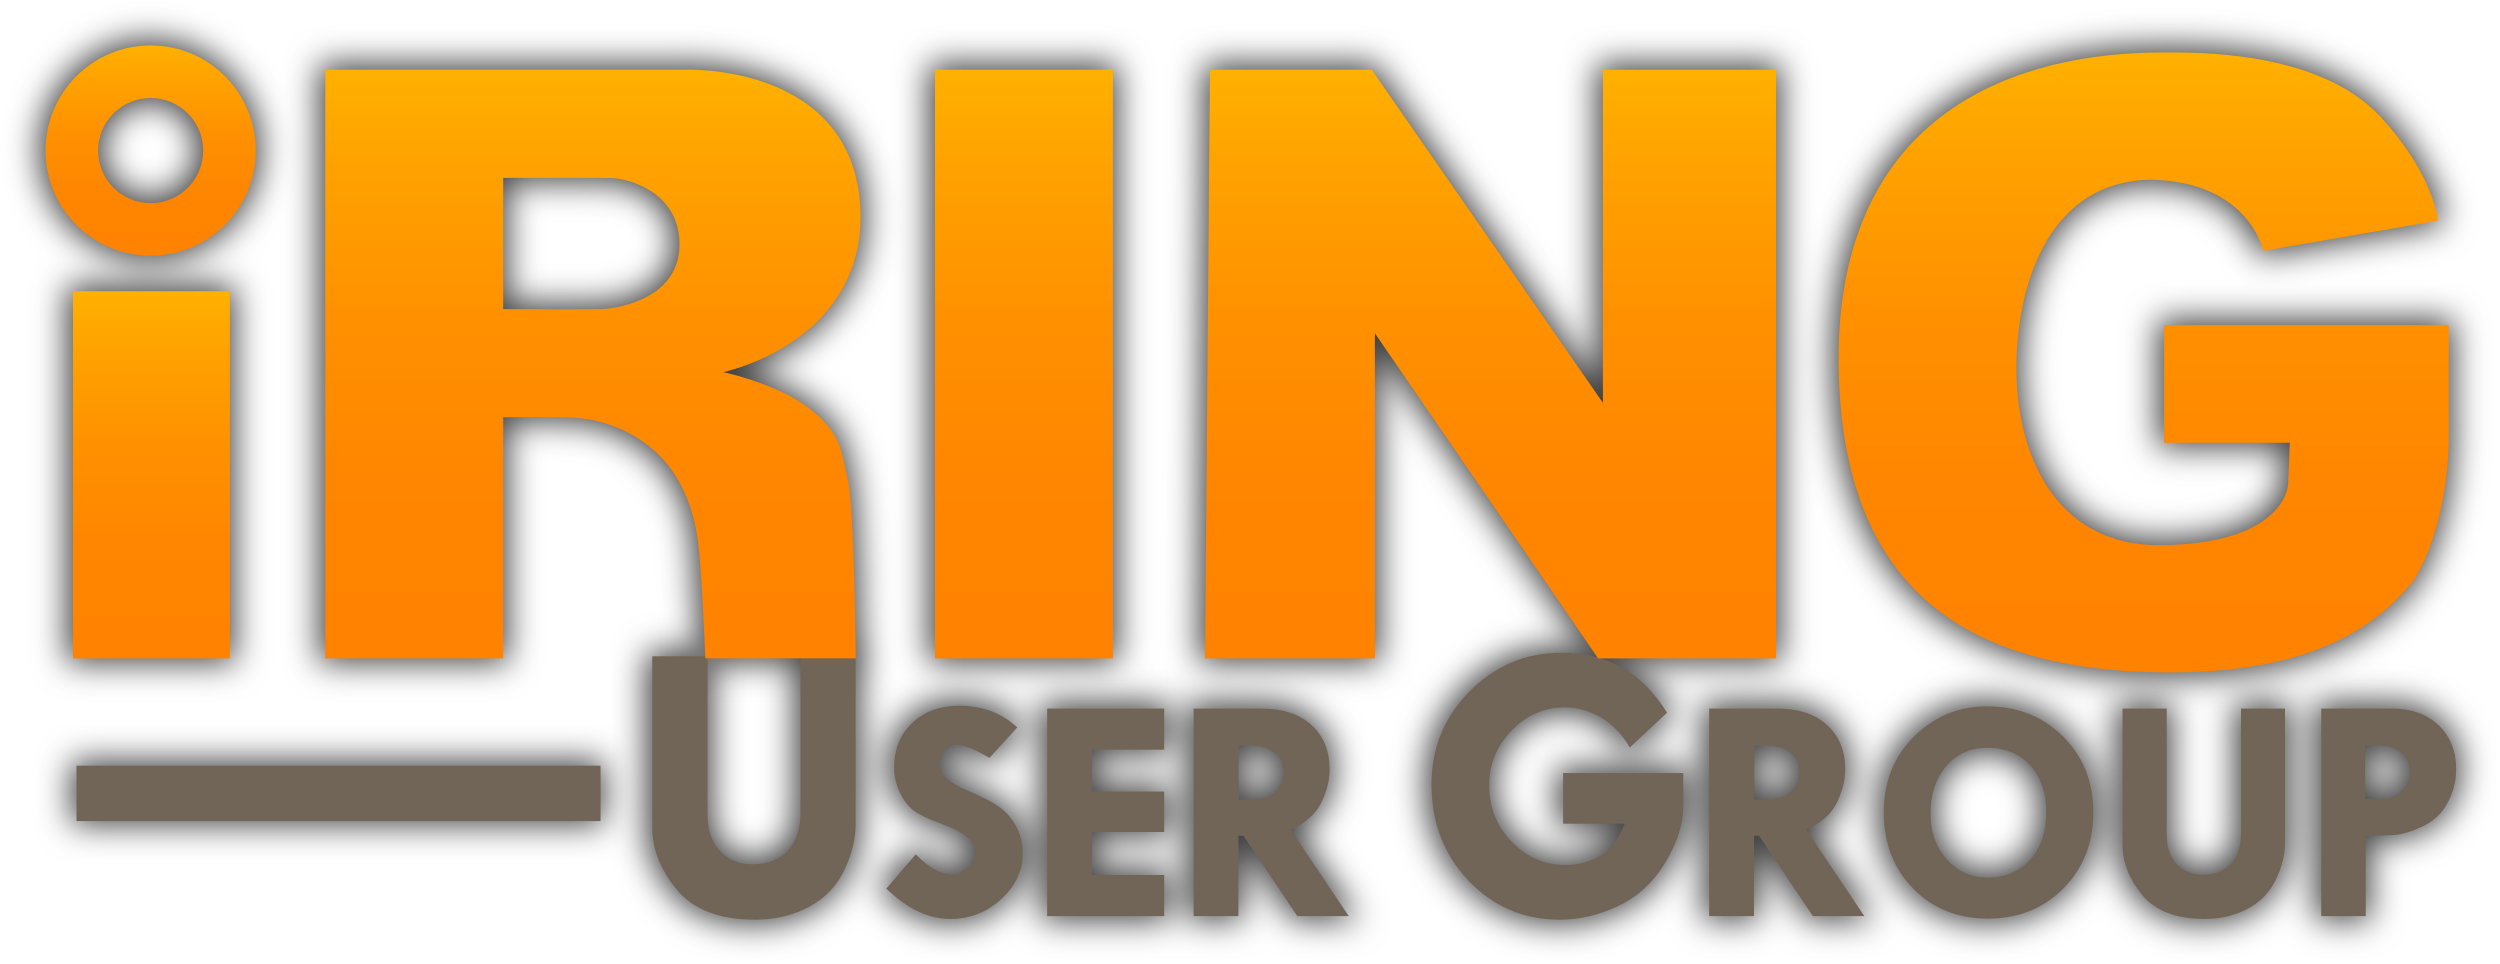
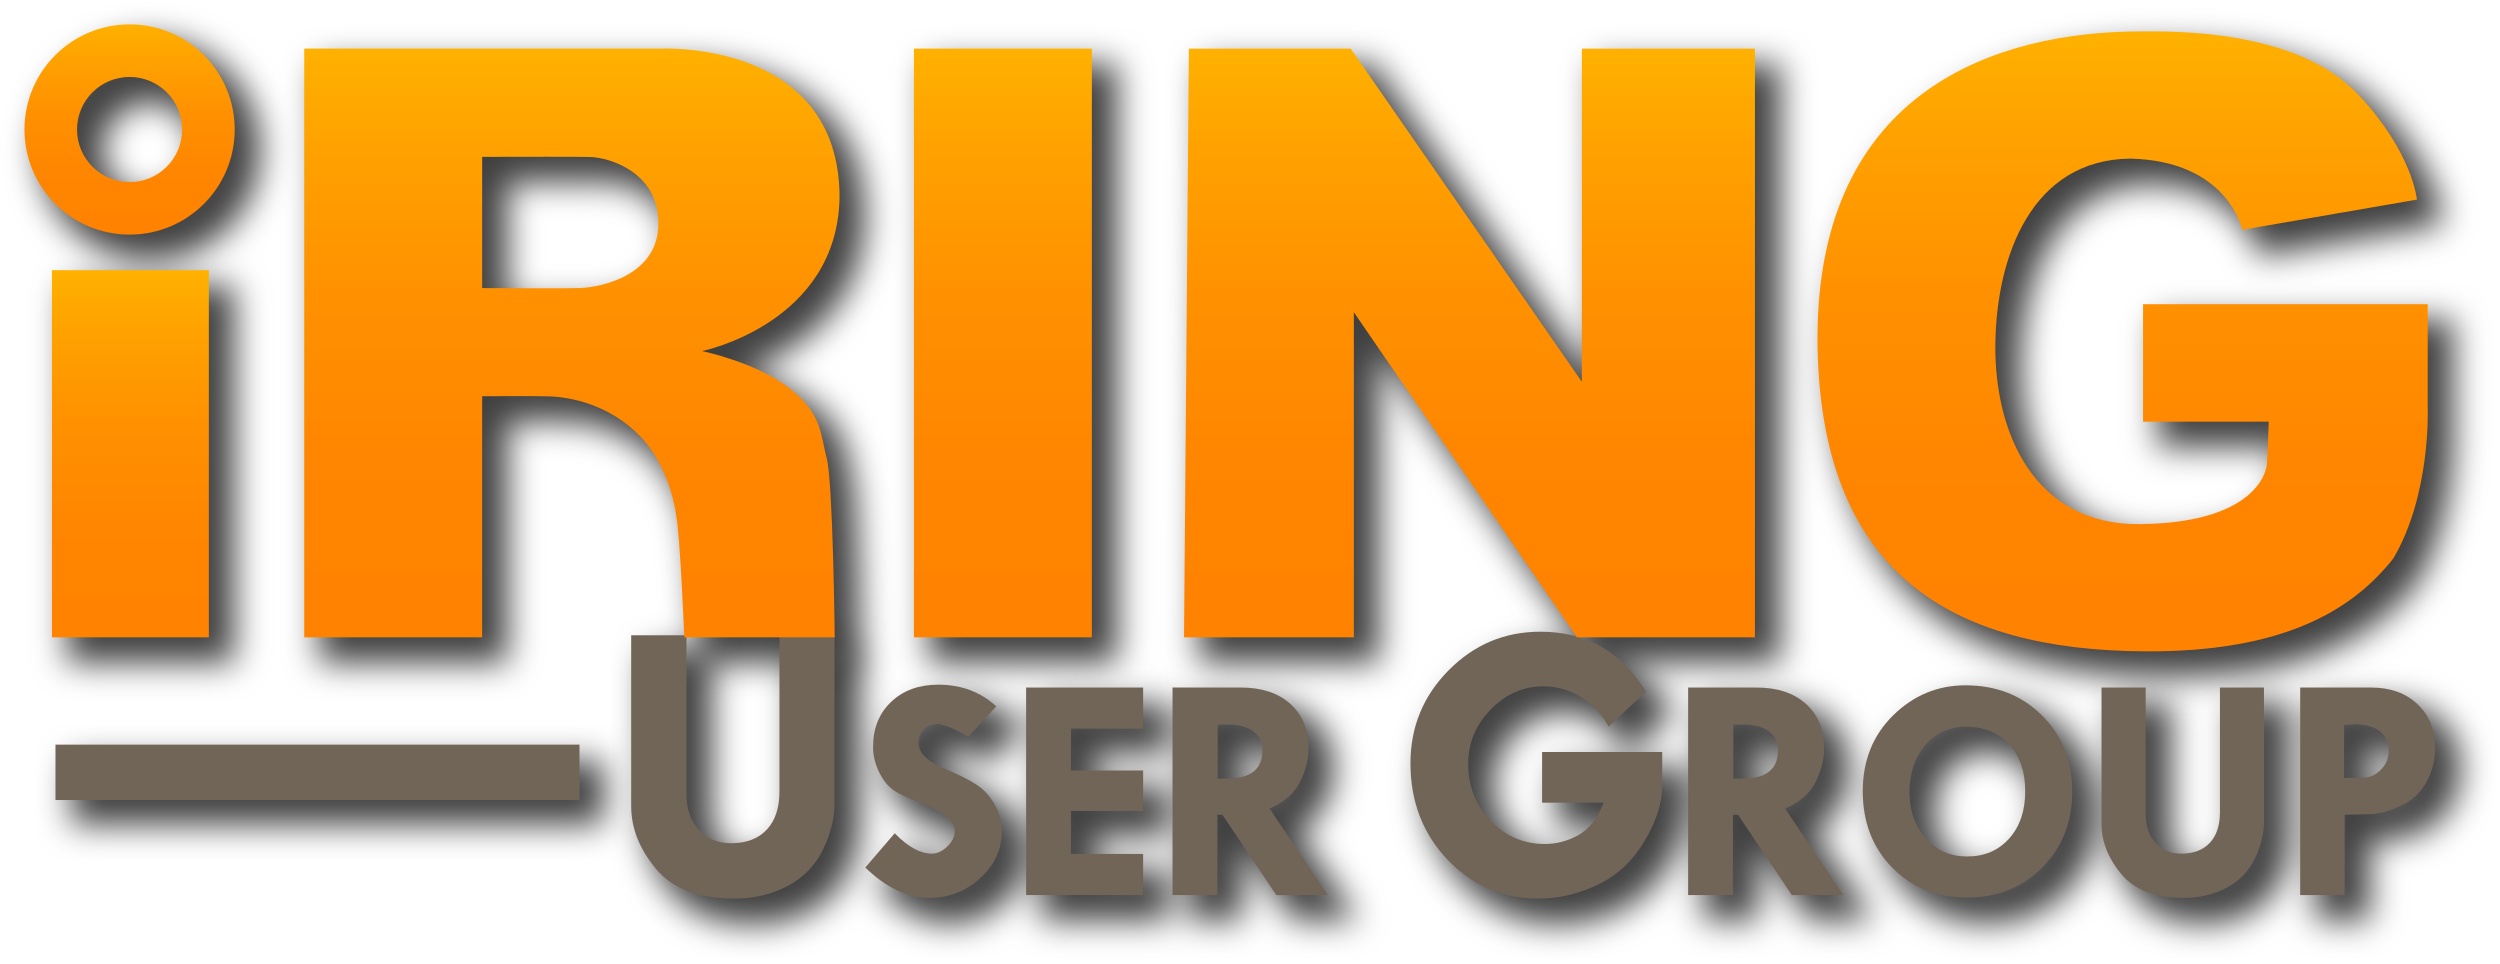
<svg xmlns="http://www.w3.org/2000/svg" version="1.1" id="Layer_1" x="0px" y="0px" width="237.576" height="91.572" viewBox="0 0 237.576 91.572" enable-background="new 0 0 229.083 83.08" xml:space="preserve">
  <defs id="defs108">
    <linearGradient id="SVGID_1_-1" gradientUnits="userSpaceOnUse" x1="137.321" y1="2.305" x2="137.321" y2="58.248">
      <stop offset="0" style="stop-color:#FFB100" id="stop26-7" />
      <stop offset="0.149" style="stop-color:#FFA300" id="stop28-4" />
      <stop offset="0.416" style="stop-color:#FF9100" id="stop30-0" />
      <stop offset="0.695" style="stop-color:#FF8600" id="stop32-9" />
      <stop offset="1" style="stop-color:#FF8200" id="stop34-4" />
    </linearGradient>
    <linearGradient id="SVGID_2_-8" gradientUnits="userSpaceOnUse" x1="92.981" y1="2.305" x2="92.981" y2="58.248">
      <stop offset="0" style="stop-color:#FFB100" id="stop39-8" />
      <stop offset="0.149" style="stop-color:#FFA300" id="stop41-2" />
      <stop offset="0.416" style="stop-color:#FF9100" id="stop43-4" />
      <stop offset="0.695" style="stop-color:#FF8600" id="stop45-5" />
      <stop offset="1" style="stop-color:#FF8200" id="stop47-5" />
    </linearGradient>
    <linearGradient id="SVGID_3_-1" gradientUnits="userSpaceOnUse" x1="10.067" y1="23.359" x2="10.067" y2="58.248">
      <stop offset="0" style="stop-color:#FFB100" id="stop54-7" />
      <stop offset="0.149" style="stop-color:#FFA300" id="stop56-1" />
      <stop offset="0.416" style="stop-color:#FF9100" id="stop58-1" />
      <stop offset="0.695" style="stop-color:#FF8600" id="stop60-5" />
      <stop offset="1" style="stop-color:#FF8200" id="stop62-2" />
    </linearGradient>
    <linearGradient id="SVGID_4_-7" gradientUnits="userSpaceOnUse" x1="9.99" y1="0" x2="9.99" y2="19.98">
      <stop offset="0" style="stop-color:#FFB100" id="stop67-6" />
      <stop offset="0.149" style="stop-color:#FFA300" id="stop69-1" />
      <stop offset="0.416" style="stop-color:#FF9100" id="stop71-4" />
      <stop offset="0.695" style="stop-color:#FF8600" id="stop73-2" />
      <stop offset="1" style="stop-color:#FF8200" id="stop75-3" />
    </linearGradient>
    <linearGradient id="SVGID_5_-2" gradientUnits="userSpaceOnUse" x1="52.023" y1="2.297" x2="52.023" y2="58.248">
      <stop offset="0" style="stop-color:#FFB100" id="stop80-2" />
      <stop offset="0.149" style="stop-color:#FFA300" id="stop82-1" />
      <stop offset="0.416" style="stop-color:#FF9100" id="stop84-6" />
      <stop offset="0.695" style="stop-color:#FF8600" id="stop86-8" />
      <stop offset="1" style="stop-color:#FF8200" id="stop88-5" />
    </linearGradient>
    <linearGradient id="SVGID_6_-7" gradientUnits="userSpaceOnUse" x1="199.388" y1="0.665" x2="199.388" y2="59.583">
      <stop offset="0" style="stop-color:#FFB100" id="stop93-6" />
      <stop offset="0.149" style="stop-color:#FFA300" id="stop95-1" />
      <stop offset="0.416" style="stop-color:#FF9100" id="stop97-8" />
      <stop offset="0.695" style="stop-color:#FF8600" id="stop99-9" />
      <stop offset="1" style="stop-color:#FF8200" id="stop101-2" />
    </linearGradient>
    <filter id="filter4177" x="-0.075" width="1.15" y="-0.712" height="2.423" color-interpolation-filters="sRGB">
      <feGaussianBlur stdDeviation="1.561" id="feGaussianBlur4179" />
    </filter>
    <filter id="filter4181" x="-0.022" width="1.044" y="-0.148" height="1.295" color-interpolation-filters="sRGB">
      <feGaussianBlur stdDeviation="1.561" id="feGaussianBlur4183" />
    </filter>
    <filter id="filter4185" color-interpolation-filters="sRGB">
      <feGaussianBlur stdDeviation="1.561" id="feGaussianBlur4187" />
    </filter>
  </defs>
  <rect style="opacity:0.75;fill:#000000;fill-opacity:1;stroke:#000000;stroke-width:0.8;stroke-miterlimit:4;stroke-opacity:1;stroke-dasharray:none;filter:url(#filter4177)" id="rect3805-7" width="49.796" height="5.264" x="7.194" y="72.692" />
  <g id="g3-9" style="opacity:0.75;fill:#000000;fill-opacity:1;stroke:#000000;stroke-opacity:1;filter:url(#filter4181)" transform="translate(4.245968,4.245966)">
    <path d="m 57.656,58.053 h 5.256 V 73.15 c 0,1.404 0.389,2.533 1.168,3.385 0.778,0.854 1.802,1.279 3.07,1.279 1.457,0 2.587,-0.43 3.392,-1.289 0.804,-0.857 1.205,-2.07 1.205,-3.637 V 58.053 h 5.237 v 15.982 c 0,1.404 -0.364,2.861 -1.093,4.371 -0.729,1.512 -1.85,2.668 -3.362,3.469 -1.514,0.803 -3.206,1.205 -5.077,1.205 -3.391,0 -5.871,-0.943 -7.441,-2.83 -1.57,-1.887 -2.354,-3.871 -2.354,-5.951 V 58.053 z" id="path5-5" style="fill:#000000;fill-opacity:1;stroke:#000000;stroke-opacity:1" />
    <path d="m 92.346,64.809 -2.647,2.898 c -1.395,-0.82 -2.398,-1.232 -3.01,-1.232 -0.472,0 -0.878,0.178 -1.219,0.533 -0.342,0.355 -0.512,0.779 -0.512,1.27 0,0.971 0.883,1.813 2.648,2.523 1.294,0.551 2.271,1.049 2.934,1.494 0.663,0.445 1.217,1.064 1.663,1.855 0.446,0.791 0.67,1.646 0.67,2.568 0,1.691 -0.685,3.164 -2.055,4.414 -1.369,1.252 -2.986,1.879 -4.853,1.879 -2.046,0 -4.067,-0.961 -6.063,-2.885 l 2.799,-3.258 c 1.254,1.291 2.427,1.938 3.521,1.938 0.512,0 1.003,-0.229 1.475,-0.682 0.472,-0.455 0.707,-0.932 0.707,-1.432 0,-1.029 -1.088,-1.936 -3.265,-2.721 -1.244,-0.453 -2.127,-0.877 -2.648,-1.271 -0.521,-0.396 -0.961,-0.971 -1.316,-1.729 -0.356,-0.756 -0.534,-1.529 -0.534,-2.32 0,-1.752 0.571,-3.174 1.715,-4.264 1.144,-1.092 2.639,-1.639 4.484,-1.639 2.185,0.002 4.021,0.69 5.506,2.061 z" id="path7-4" style="fill:#000000;fill-opacity:1;stroke:#000000;stroke-opacity:1" />
    <path d="m 95.187,63.021 h 11.12 v 3.904 h -6.861 v 3.98 h 6.861 v 3.844 h -6.861 v 4.086 h 6.861 v 3.904 H 95.187 V 63.021 z" id="path9-3" style="fill:#000000;fill-opacity:1;stroke:#000000;stroke-opacity:1" />
    <path d="m 109.103,63.021 h 6.508 c 1.979,0 3.543,0.52 4.693,1.561 1.148,1.041 1.725,2.447 1.725,4.219 0,1.01 -0.264,2.061 -0.791,3.152 -0.529,1.09 -1.5,1.945 -2.918,2.566 l 5.529,8.221 h -4.893 l -5.114,-7.629 h -0.481 v 7.629 h -4.259 V 63.021 z m 4.289,3.514 v 5.137 h 0.921 c 2.224,0 3.337,-0.906 3.337,-2.719 0,-0.74 -0.289,-1.328 -0.869,-1.764 -0.578,-0.436 -1.381,-0.654 -2.408,-0.654 h -0.981 z" id="path11-1" style="fill:#000000;fill-opacity:1;stroke:#000000;stroke-opacity:1" />
    <path d="m 154.093,63.412 -3.541,3.309 c -0.742,-1.279 -1.658,-2.234 -2.752,-2.867 -1.092,-0.633 -2.234,-0.949 -3.428,-0.949 -1.934,0 -3.615,0.732 -5.039,2.199 -1.426,1.467 -2.139,3.197 -2.139,5.189 0,2.119 0.713,3.914 2.139,5.387 1.424,1.473 3.143,2.209 5.152,2.209 1.092,0 2.145,-0.275 3.154,-0.826 1.012,-0.551 1.824,-1.586 2.439,-3.104 h -5.857 v -4.813 h 11.416 v 3.195 c 0,1.643 -0.566,3.408 -1.695,5.293 -1.131,1.889 -2.619,3.266 -4.465,4.137 -1.846,0.873 -3.711,1.309 -5.596,1.309 -3.416,0 -6.299,-1.236 -8.646,-3.705 -2.35,-2.469 -3.523,-5.521 -3.523,-9.156 0,-3.447 1.209,-6.395 3.627,-8.838 2.418,-2.445 5.328,-3.666 8.732,-3.666 4.345,0 7.686,1.898 10.022,5.697 z" id="path13-2" style="fill:#000000;fill-opacity:1;stroke:#000000;stroke-opacity:1" />
    <path d="m 158.099,63.021 h 6.508 c 1.979,0 3.543,0.52 4.693,1.561 1.148,1.041 1.725,2.447 1.725,4.219 0,1.01 -0.264,2.061 -0.791,3.152 -0.529,1.09 -1.5,1.945 -2.918,2.566 l 5.529,8.221 h -4.893 l -5.113,-7.629 h -0.482 v 7.629 h -4.258 V 63.021 z m 4.289,3.514 v 5.137 h 0.92 c 2.225,0 3.338,-0.906 3.338,-2.719 0,-0.74 -0.289,-1.328 -0.869,-1.764 -0.578,-0.436 -1.381,-0.654 -2.408,-0.654 h -0.981 z" id="path15-3" style="fill:#000000;fill-opacity:1;stroke:#000000;stroke-opacity:1" />
    <path d="m 174.693,72.873 c 0,-2.914 0.965,-5.318 2.896,-7.217 1.932,-1.896 4.221,-2.846 6.869,-2.846 2.93,0 5.352,0.953 7.268,2.861 1.916,1.908 2.875,4.318 2.875,7.232 0,2.893 -0.949,5.295 -2.844,7.209 -1.896,1.912 -4.283,2.867 -7.162,2.867 -2.881,0 -5.25,-0.951 -7.111,-2.854 -1.861,-1.903 -2.791,-4.318 -2.791,-7.252 z m 9.961,-6.127 c -1.654,-0.031 -2.988,0.541 -4.002,1.711 -1.014,1.172 -1.52,2.684 -1.52,4.537 0,1.752 0.516,3.203 1.549,4.355 1.033,1.15 2.338,1.727 3.914,1.727 1.654,0 2.99,-0.568 4.01,-1.705 1.018,-1.137 1.527,-2.635 1.527,-4.498 0,-1.832 -0.5,-3.305 -1.498,-4.416 -0.998,-1.111 -2.324,-1.682 -3.98,-1.711 z" id="path17-3" style="fill:#000000;fill-opacity:1;stroke:#000000;stroke-opacity:1" />
    <path d="m 197.382,63.021 h 4.197 v 12.061 c 0,1.121 0.313,2.021 0.934,2.703 0.621,0.68 1.439,1.021 2.453,1.021 1.164,0 2.066,-0.344 2.709,-1.029 0.641,-0.686 0.963,-1.654 0.963,-2.906 v -11.85 h 4.182 v 12.766 c 0,1.121 -0.291,2.285 -0.871,3.492 -0.582,1.207 -1.479,2.131 -2.688,2.771 -1.209,0.64 -2.561,0.961 -4.055,0.961 -2.709,0 -4.689,-0.754 -5.943,-2.262 -1.254,-1.506 -1.881,-3.09 -1.881,-4.752 V 63.021 z" id="path19-4" style="fill:#000000;fill-opacity:1;stroke:#000000;stroke-opacity:1" />
    <path d="m 216.263,63.021 h 6.756 c 1.816,0 3.281,0.527 4.395,1.584 1.114,1.057 1.67,2.445 1.67,4.168 0,1.131 -0.273,2.205 -0.82,3.221 -0.547,1.018 -1.371,1.775 -2.475,2.275 -1.104,0.502 -2.047,0.762 -2.828,0.781 l -2.469,0.061 v 7.629 h -4.229 V 63.021 z m 4.168,3.545 v 5.045 h 1.656 c 0.711,0 1.32,-0.256 1.828,-0.766 0.506,-0.51 0.76,-1.117 0.76,-1.816 0,-0.801 -0.287,-1.422 -0.857,-1.863 -0.572,-0.439 -1.385,-0.66 -2.438,-0.66 l -0.949,0.06 z" id="path21-1" style="fill:#000000;fill-opacity:1;stroke:#000000;stroke-opacity:1" />
  </g>
  <g id="g23-1" style="opacity:0.75;fill:#000000;fill-opacity:1;stroke:#000000;stroke-opacity:1;filter:url(#filter4185)" transform="translate(4.245968,4.245966)">
    <linearGradient id="linearGradient3863" gradientUnits="userSpaceOnUse" x1="137.321" y1="2.305" x2="137.321" y2="58.248">
      <stop offset="0" style="stop-color:#FFB100" id="stop3865" />
      <stop offset="0.149" style="stop-color:#FFA300" id="stop3867" />
      <stop offset="0.416" style="stop-color:#FF9100" id="stop3869" />
      <stop offset="0.695" style="stop-color:#FF8600" id="stop3871" />
      <stop offset="1" style="stop-color:#FF8200" id="stop3873" />
    </linearGradient>
    <polygon points="126.332,27.357 126.332,58.248 110.194,58.248 110.655,2.305 126.025,2.305 148.001,33.965 148.001,2.307 164.447,2.307 164.447,58.248 147.541,58.248 " id="polygon36-3" style="fill:#000000;fill-opacity:1;stroke:#000000;stroke-opacity:1" />
    <linearGradient id="linearGradient3876" gradientUnits="userSpaceOnUse" x1="92.981" y1="2.305" x2="92.981" y2="58.248">
      <stop offset="0" style="stop-color:#FFB100" id="stop3878" />
      <stop offset="0.149" style="stop-color:#FFA300" id="stop3880" />
      <stop offset="0.416" style="stop-color:#FF9100" id="stop3882" />
      <stop offset="0.695" style="stop-color:#FF8600" id="stop3884" />
      <stop offset="1" style="stop-color:#FF8200" id="stop3886" />
    </linearGradient>
    <rect x="84.528" y="2.305" width="16.906" height="55.943" id="rect49-8" style="fill:#000000;fill-opacity:1;stroke:#000000;stroke-opacity:1" />
    <g id="g51-7" style="fill:#000000;fill-opacity:1;stroke:#000000;stroke-opacity:1">
      <linearGradient id="linearGradient3890" gradientUnits="userSpaceOnUse" x1="10.067" y1="23.359" x2="10.067" y2="58.248">
        <stop offset="0" style="stop-color:#FFB100" id="stop3892" />
        <stop offset="0.149" style="stop-color:#FFA300" id="stop3894" />
        <stop offset="0.416" style="stop-color:#FF9100" id="stop3896" />
        <stop offset="0.695" style="stop-color:#FF8600" id="stop3898" />
        <stop offset="1" style="stop-color:#FF8200" id="stop3900" />
      </linearGradient>
      <rect x="2.613" y="23.359" width="14.907" height="34.889" id="rect64-4" style="fill:#000000;fill-opacity:1;stroke:#000000;stroke-opacity:1" />
      <linearGradient id="linearGradient3903" gradientUnits="userSpaceOnUse" x1="9.99" y1="0" x2="9.99" y2="19.98">
        <stop offset="0" style="stop-color:#FFB100" id="stop3905" />
        <stop offset="0.149" style="stop-color:#FFA300" id="stop3907" />
        <stop offset="0.416" style="stop-color:#FF9100" id="stop3909" />
        <stop offset="0.695" style="stop-color:#FF8600" id="stop3911" />
        <stop offset="1" style="stop-color:#FF8200" id="stop3913" />
      </linearGradient>
      <path d="M 9.99,0 C 4.473,0 0,4.473 0,9.99 c 0,5.517 4.473,9.99 9.99,9.99 5.517,0 9.989,-4.473 9.989,-9.99 C 19.979,4.473 15.508,0 9.99,0 z m 0,14.986 c -2.759,0 -4.995,-2.236 -4.995,-4.996 0,-2.758 2.236,-4.994 4.995,-4.994 2.758,0 4.994,2.236 4.994,4.994 0,2.76 -2.236,4.996 -4.994,4.996 z" id="path77-2" style="fill:#000000;fill-opacity:1;stroke:#000000;stroke-opacity:1" />
    </g>
    <linearGradient id="linearGradient3916" gradientUnits="userSpaceOnUse" x1="52.023" y1="2.297" x2="52.023" y2="58.248">
      <stop offset="0" style="stop-color:#FFB100" id="stop3918" />
      <stop offset="0.149" style="stop-color:#FFA300" id="stop3920" />
      <stop offset="0.416" style="stop-color:#FF9100" id="stop3922" />
      <stop offset="0.695" style="stop-color:#FF8600" id="stop3924" />
      <stop offset="1" style="stop-color:#FF8200" id="stop3926" />
    </linearGradient>
    <path d="m 72.695,34.58 c -3.126,-2.459 -8.3,-3.535 -8.3,-3.535 0,0 12.858,-2.611 13.063,-14.6 C 77.458,1.486 60.553,2.304 60.553,2.304 h -17.06 l 0,0 H 26.588 v 55.943 h 16.906 v -22.91 c 1.862,-0.012 4.924,-0.023 6.301,0.012 2.05,0.051 5.841,0.768 8.761,3.842 2.92,3.072 3.381,7.531 3.381,7.531 0.358,1.689 0.769,11.525 0.769,11.525 h 14.293 c 0,0 -0.153,-14.752 -0.769,-17.059 -0.615,-2.305 -0.41,-4.149 -3.535,-6.608 z M 52.868,25.053 c -0.92,0.045 -6.592,0.021 -9.374,0.008 V 12.59 c 3.872,-0.012 9.212,-0.018 10.297,0.014 1.742,0.051 6.455,1.408 6.455,6.301 0,4.917 -5.328,6.044 -7.378,6.148 z" id="path90-7" style="fill:#000000;fill-opacity:1;stroke:#000000;stroke-opacity:1" />
    <linearGradient id="linearGradient3929" gradientUnits="userSpaceOnUse" x1="199.388" y1="0.665" x2="199.388" y2="59.583">
      <stop offset="0" style="stop-color:#FFB100" id="stop3931" />
      <stop offset="0.149" style="stop-color:#FFA300" id="stop3933" />
      <stop offset="0.416" style="stop-color:#FF9100" id="stop3935" />
      <stop offset="0.695" style="stop-color:#FF8600" id="stop3937" />
      <stop offset="1" style="stop-color:#FF8200" id="stop3939" />
    </linearGradient>
    <path d="M 228.38,36.527 V 26.59 h -27.049 v 11.166 h 11.939 c -0.039,1.266 -0.098,2.951 -0.156,3.895 -0.104,1.639 -2.049,5.736 -12.09,5.84 -10.041,0.104 -13.832,-8.709 -13.73,-17.111 0.104,-8.4 3.484,-17.52 12.809,-17.623 9.322,0.205 10.654,6.764 10.654,6.764 l 16.6,-2.869 c 0,0 -0.385,-4.436 -5.533,-9.938 -5.943,-6.354 -17.93,-6.045 -20.697,-6.045 -13.523,0 -30.736,5.43 -30.736,29.199 0.102,22.336 12.703,29.611 31.146,29.715 13.115,0.072 19.672,-3.895 23.564,-8.814 3.588,-6.046 3.279,-14.242 3.279,-14.242 z" id="path103-7" style="fill:#000000;fill-opacity:1;stroke:#000000;stroke-opacity:1" />
  </g>
-   <rect style="fill:#716558;fill-opacity:1;stroke:none" id="rect3805" width="49.796" height="5.264" x="7.273" y="72.763" />
-   <g id="g3" style="stroke:none" transform="translate(4.325362,4.316817)">
+   <rect style="fill:#716558;fill-opacity:1;stroke:none" id="rect3805" width="49.796" height="5.264" x="5.273" y="70.763" />
+   <g id="g3" style="stroke:none" transform="translate(2.325362,2.316817)">
    <path d="m 57.656,58.053 h 5.256 V 73.15 c 0,1.404 0.389,2.533 1.168,3.385 0.778,0.854 1.802,1.279 3.07,1.279 1.457,0 2.587,-0.43 3.392,-1.289 0.804,-0.857 1.205,-2.07 1.205,-3.637 V 58.053 h 5.237 v 15.982 c 0,1.404 -0.364,2.861 -1.093,4.371 -0.729,1.512 -1.85,2.668 -3.362,3.469 -1.514,0.803 -3.206,1.205 -5.077,1.205 -3.391,0 -5.871,-0.943 -7.441,-2.83 -1.57,-1.887 -2.354,-3.871 -2.354,-5.951 V 58.053 z" id="path5" style="fill:#716558;stroke:none" />
    <path d="m 92.346,64.809 -2.647,2.898 c -1.395,-0.82 -2.398,-1.232 -3.01,-1.232 -0.472,0 -0.878,0.178 -1.219,0.533 -0.342,0.355 -0.512,0.779 -0.512,1.27 0,0.971 0.883,1.813 2.648,2.523 1.294,0.551 2.271,1.049 2.934,1.494 0.663,0.445 1.217,1.064 1.663,1.855 0.446,0.791 0.67,1.646 0.67,2.568 0,1.691 -0.685,3.164 -2.055,4.414 -1.369,1.252 -2.986,1.879 -4.853,1.879 -2.046,0 -4.067,-0.961 -6.063,-2.885 l 2.799,-3.258 c 1.254,1.291 2.427,1.938 3.521,1.938 0.512,0 1.003,-0.229 1.475,-0.682 0.472,-0.455 0.707,-0.932 0.707,-1.432 0,-1.029 -1.088,-1.936 -3.265,-2.721 -1.244,-0.453 -2.127,-0.877 -2.648,-1.271 -0.521,-0.396 -0.961,-0.971 -1.316,-1.729 -0.356,-0.756 -0.534,-1.529 -0.534,-2.32 0,-1.752 0.571,-3.174 1.715,-4.264 1.144,-1.092 2.639,-1.639 4.484,-1.639 2.185,0.002 4.021,0.69 5.506,2.061 z" id="path7" style="fill:#716558;stroke:none" />
    <path d="m 95.187,63.021 h 11.12 v 3.904 h -6.861 v 3.98 h 6.861 v 3.844 h -6.861 v 4.086 h 6.861 v 3.904 H 95.187 V 63.021 z" id="path9" style="fill:#716558;stroke:none" />
    <path d="m 109.103,63.021 h 6.508 c 1.979,0 3.543,0.52 4.693,1.561 1.148,1.041 1.725,2.447 1.725,4.219 0,1.01 -0.264,2.061 -0.791,3.152 -0.529,1.09 -1.5,1.945 -2.918,2.566 l 5.529,8.221 h -4.893 l -5.114,-7.629 h -0.481 v 7.629 h -4.259 V 63.021 z m 4.289,3.514 v 5.137 h 0.921 c 2.224,0 3.337,-0.906 3.337,-2.719 0,-0.74 -0.289,-1.328 -0.869,-1.764 -0.578,-0.436 -1.381,-0.654 -2.408,-0.654 h -0.981 z" id="path11" style="fill:#716558;stroke:none" />
    <path d="m 154.093,63.412 -3.541,3.309 c -0.742,-1.279 -1.658,-2.234 -2.752,-2.867 -1.092,-0.633 -2.234,-0.949 -3.428,-0.949 -1.934,0 -3.615,0.732 -5.039,2.199 -1.426,1.467 -2.139,3.197 -2.139,5.189 0,2.119 0.713,3.914 2.139,5.387 1.424,1.473 3.143,2.209 5.152,2.209 1.092,0 2.145,-0.275 3.154,-0.826 1.012,-0.551 1.824,-1.586 2.439,-3.104 h -5.857 v -4.813 h 11.416 v 3.195 c 0,1.643 -0.566,3.408 -1.695,5.293 -1.131,1.889 -2.619,3.266 -4.465,4.137 -1.846,0.873 -3.711,1.309 -5.596,1.309 -3.416,0 -6.299,-1.236 -8.646,-3.705 -2.35,-2.469 -3.523,-5.521 -3.523,-9.156 0,-3.447 1.209,-6.395 3.627,-8.838 2.418,-2.445 5.328,-3.666 8.732,-3.666 4.345,0 7.686,1.898 10.022,5.697 z" id="path13" style="fill:#716558;stroke:none" />
    <path d="m 158.099,63.021 h 6.508 c 1.979,0 3.543,0.52 4.693,1.561 1.148,1.041 1.725,2.447 1.725,4.219 0,1.01 -0.264,2.061 -0.791,3.152 -0.529,1.09 -1.5,1.945 -2.918,2.566 l 5.529,8.221 h -4.893 l -5.113,-7.629 h -0.482 v 7.629 h -4.258 V 63.021 z m 4.289,3.514 v 5.137 h 0.92 c 2.225,0 3.338,-0.906 3.338,-2.719 0,-0.74 -0.289,-1.328 -0.869,-1.764 -0.578,-0.436 -1.381,-0.654 -2.408,-0.654 h -0.981 z" id="path15" style="fill:#716558;stroke:none" />
    <path d="m 174.693,72.873 c 0,-2.914 0.965,-5.318 2.896,-7.217 1.932,-1.896 4.221,-2.846 6.869,-2.846 2.93,0 5.352,0.953 7.268,2.861 1.916,1.908 2.875,4.318 2.875,7.232 0,2.893 -0.949,5.295 -2.844,7.209 -1.896,1.912 -4.283,2.867 -7.162,2.867 -2.881,0 -5.25,-0.951 -7.111,-2.854 -1.861,-1.903 -2.791,-4.318 -2.791,-7.252 z m 9.961,-6.127 c -1.654,-0.031 -2.988,0.541 -4.002,1.711 -1.014,1.172 -1.52,2.684 -1.52,4.537 0,1.752 0.516,3.203 1.549,4.355 1.033,1.15 2.338,1.727 3.914,1.727 1.654,0 2.99,-0.568 4.01,-1.705 1.018,-1.137 1.527,-2.635 1.527,-4.498 0,-1.832 -0.5,-3.305 -1.498,-4.416 -0.998,-1.111 -2.324,-1.682 -3.98,-1.711 z" id="path17" style="fill:#716558;stroke:none" />
    <path d="m 197.382,63.021 h 4.197 v 12.061 c 0,1.121 0.313,2.021 0.934,2.703 0.621,0.68 1.439,1.021 2.453,1.021 1.164,0 2.066,-0.344 2.709,-1.029 0.641,-0.686 0.963,-1.654 0.963,-2.906 v -11.85 h 4.182 v 12.766 c 0,1.121 -0.291,2.285 -0.871,3.492 -0.582,1.207 -1.479,2.131 -2.688,2.771 -1.209,0.64 -2.561,0.961 -4.055,0.961 -2.709,0 -4.689,-0.754 -5.943,-2.262 -1.254,-1.506 -1.881,-3.09 -1.881,-4.752 V 63.021 z" id="path19" style="fill:#716558;stroke:none" />
    <path d="m 216.263,63.021 h 6.756 c 1.816,0 3.281,0.527 4.395,1.584 1.114,1.057 1.67,2.445 1.67,4.168 0,1.131 -0.273,2.205 -0.82,3.221 -0.547,1.018 -1.371,1.775 -2.475,2.275 -1.104,0.502 -2.047,0.762 -2.828,0.781 l -2.469,0.061 v 7.629 h -4.229 V 63.021 z m 4.168,3.545 v 5.045 h 1.656 c 0.711,0 1.32,-0.256 1.828,-0.766 0.506,-0.51 0.76,-1.117 0.76,-1.816 0,-0.801 -0.287,-1.422 -0.857,-1.863 -0.572,-0.439 -1.385,-0.66 -2.438,-0.66 l -0.949,0.06 z" id="path21" style="fill:#716558;stroke:none" />
  </g>
-   <g id="g23" style="stroke:none" transform="translate(4.325362,4.316817)">
+   <g id="g23" style="stroke:none" transform="translate(2.325362,2.316817)">
    <linearGradient id="SVGID_1_" gradientUnits="userSpaceOnUse" x1="137.321" y1="2.305" x2="137.321" y2="58.248">
      <stop offset="0" style="stop-color:#FFB100" id="stop26" />
      <stop offset="0.149" style="stop-color:#FFA300" id="stop28" />
      <stop offset="0.416" style="stop-color:#FF9100" id="stop30" />
      <stop offset="0.695" style="stop-color:#FF8600" id="stop32" />
      <stop offset="1" style="stop-color:#FF8200" id="stop34" />
    </linearGradient>
-     <polygon points="110.194,58.248 110.655,2.305 126.025,2.305 148.001,33.965 148.001,2.307 164.447,2.307 164.447,58.248 147.541,58.248 126.332,27.357 126.332,58.248 " id="polygon36" style="fill:url(#SVGID_1_);stroke:none" />
+     <polygon points="126.025,2.305 148.001,33.965 148.001,2.307 164.447,2.307 164.447,58.248 147.541,58.248 126.332,27.357 126.332,58.248 110.194,58.248 110.655,2.305 " id="polygon36" style="fill:url(#SVGID_1_);stroke:none" />
    <linearGradient id="SVGID_2_" gradientUnits="userSpaceOnUse" x1="92.981" y1="2.305" x2="92.981" y2="58.248">
      <stop offset="0" style="stop-color:#FFB100" id="stop39" />
      <stop offset="0.149" style="stop-color:#FFA300" id="stop41" />
      <stop offset="0.416" style="stop-color:#FF9100" id="stop43" />
      <stop offset="0.695" style="stop-color:#FF8600" id="stop45" />
      <stop offset="1" style="stop-color:#FF8200" id="stop47" />
    </linearGradient>
    <rect x="84.528" y="2.305" width="16.906" height="55.943" id="rect49" style="fill:url(#SVGID_2_);stroke:none" />
    <g id="g51" style="stroke:none">
      <linearGradient id="SVGID_3_" gradientUnits="userSpaceOnUse" x1="10.067" y1="23.359" x2="10.067" y2="58.248">
        <stop offset="0" style="stop-color:#FFB100" id="stop54" />
        <stop offset="0.149" style="stop-color:#FFA300" id="stop56" />
        <stop offset="0.416" style="stop-color:#FF9100" id="stop58" />
        <stop offset="0.695" style="stop-color:#FF8600" id="stop60" />
        <stop offset="1" style="stop-color:#FF8200" id="stop62" />
      </linearGradient>
      <rect x="2.613" y="23.359" width="14.907" height="34.889" id="rect64" style="fill:url(#SVGID_3_);stroke:none" />
      <linearGradient id="SVGID_4_" gradientUnits="userSpaceOnUse" x1="9.99" y1="0" x2="9.99" y2="19.98">
        <stop offset="0" style="stop-color:#FFB100" id="stop67" />
        <stop offset="0.149" style="stop-color:#FFA300" id="stop69" />
        <stop offset="0.416" style="stop-color:#FF9100" id="stop71" />
        <stop offset="0.695" style="stop-color:#FF8600" id="stop73" />
        <stop offset="1" style="stop-color:#FF8200" id="stop75" />
      </linearGradient>
      <path d="M 9.99,0 C 4.473,0 0,4.473 0,9.99 c 0,5.517 4.473,9.99 9.99,9.99 5.517,0 9.989,-4.473 9.989,-9.99 C 19.979,4.473 15.508,0 9.99,0 z m 0,14.986 c -2.759,0 -4.995,-2.236 -4.995,-4.996 0,-2.758 2.236,-4.994 4.995,-4.994 2.758,0 4.994,2.236 4.994,4.994 0,2.76 -2.236,4.996 -4.994,4.996 z" id="path77" style="fill:url(#SVGID_4_);stroke:none" />
    </g>
    <linearGradient id="SVGID_5_" gradientUnits="userSpaceOnUse" x1="52.023" y1="2.297" x2="52.023" y2="58.248">
      <stop offset="0" style="stop-color:#FFB100" id="stop80" />
      <stop offset="0.149" style="stop-color:#FFA300" id="stop82" />
      <stop offset="0.416" style="stop-color:#FF9100" id="stop84" />
      <stop offset="0.695" style="stop-color:#FF8600" id="stop86" />
      <stop offset="1" style="stop-color:#FF8200" id="stop88" />
    </linearGradient>
    <path d="m 72.695,34.58 c -3.126,-2.459 -8.3,-3.535 -8.3,-3.535 0,0 12.858,-2.611 13.063,-14.6 C 77.458,1.486 60.553,2.304 60.553,2.304 h -17.06 l 0,0 H 26.588 v 55.943 h 16.906 v -22.91 c 1.862,-0.012 4.924,-0.023 6.301,0.012 2.05,0.051 5.841,0.768 8.761,3.842 2.92,3.072 3.381,7.531 3.381,7.531 0.358,1.689 0.769,11.525 0.769,11.525 h 14.293 c 0,0 -0.153,-14.752 -0.769,-17.059 -0.615,-2.305 -0.41,-4.149 -3.535,-6.608 z M 52.868,25.053 c -0.92,0.045 -6.592,0.021 -9.374,0.008 V 12.59 c 3.872,-0.012 9.212,-0.018 10.297,0.014 1.742,0.051 6.455,1.408 6.455,6.301 0,4.917 -5.328,6.044 -7.378,6.148 z" id="path90" style="fill:url(#SVGID_5_);stroke:none" />
    <linearGradient id="SVGID_6_" gradientUnits="userSpaceOnUse" x1="199.388" y1="0.665" x2="199.388" y2="59.583">
      <stop offset="0" style="stop-color:#FFB100" id="stop93" />
      <stop offset="0.149" style="stop-color:#FFA300" id="stop95" />
      <stop offset="0.416" style="stop-color:#FF9100" id="stop97" />
      <stop offset="0.695" style="stop-color:#FF8600" id="stop99" />
      <stop offset="1" style="stop-color:#FF8200" id="stop101" />
    </linearGradient>
    <path d="M 228.38,36.527 V 26.59 h -27.049 v 11.166 h 11.939 c -0.039,1.266 -0.098,2.951 -0.156,3.895 -0.104,1.639 -2.049,5.736 -12.09,5.84 -10.041,0.104 -13.832,-8.709 -13.73,-17.111 0.104,-8.4 3.484,-17.52 12.809,-17.623 9.322,0.205 10.654,6.764 10.654,6.764 l 16.6,-2.869 c 0,0 -0.385,-4.436 -5.533,-9.938 -5.943,-6.354 -17.93,-6.045 -20.697,-6.045 -13.523,0 -30.736,5.43 -30.736,29.199 0.102,22.336 12.703,29.611 31.146,29.715 13.115,0.072 19.672,-3.895 23.564,-8.814 3.588,-6.046 3.279,-14.242 3.279,-14.242 z" id="path103" style="fill:url(#SVGID_6_);stroke:none" />
  </g>
</svg>
